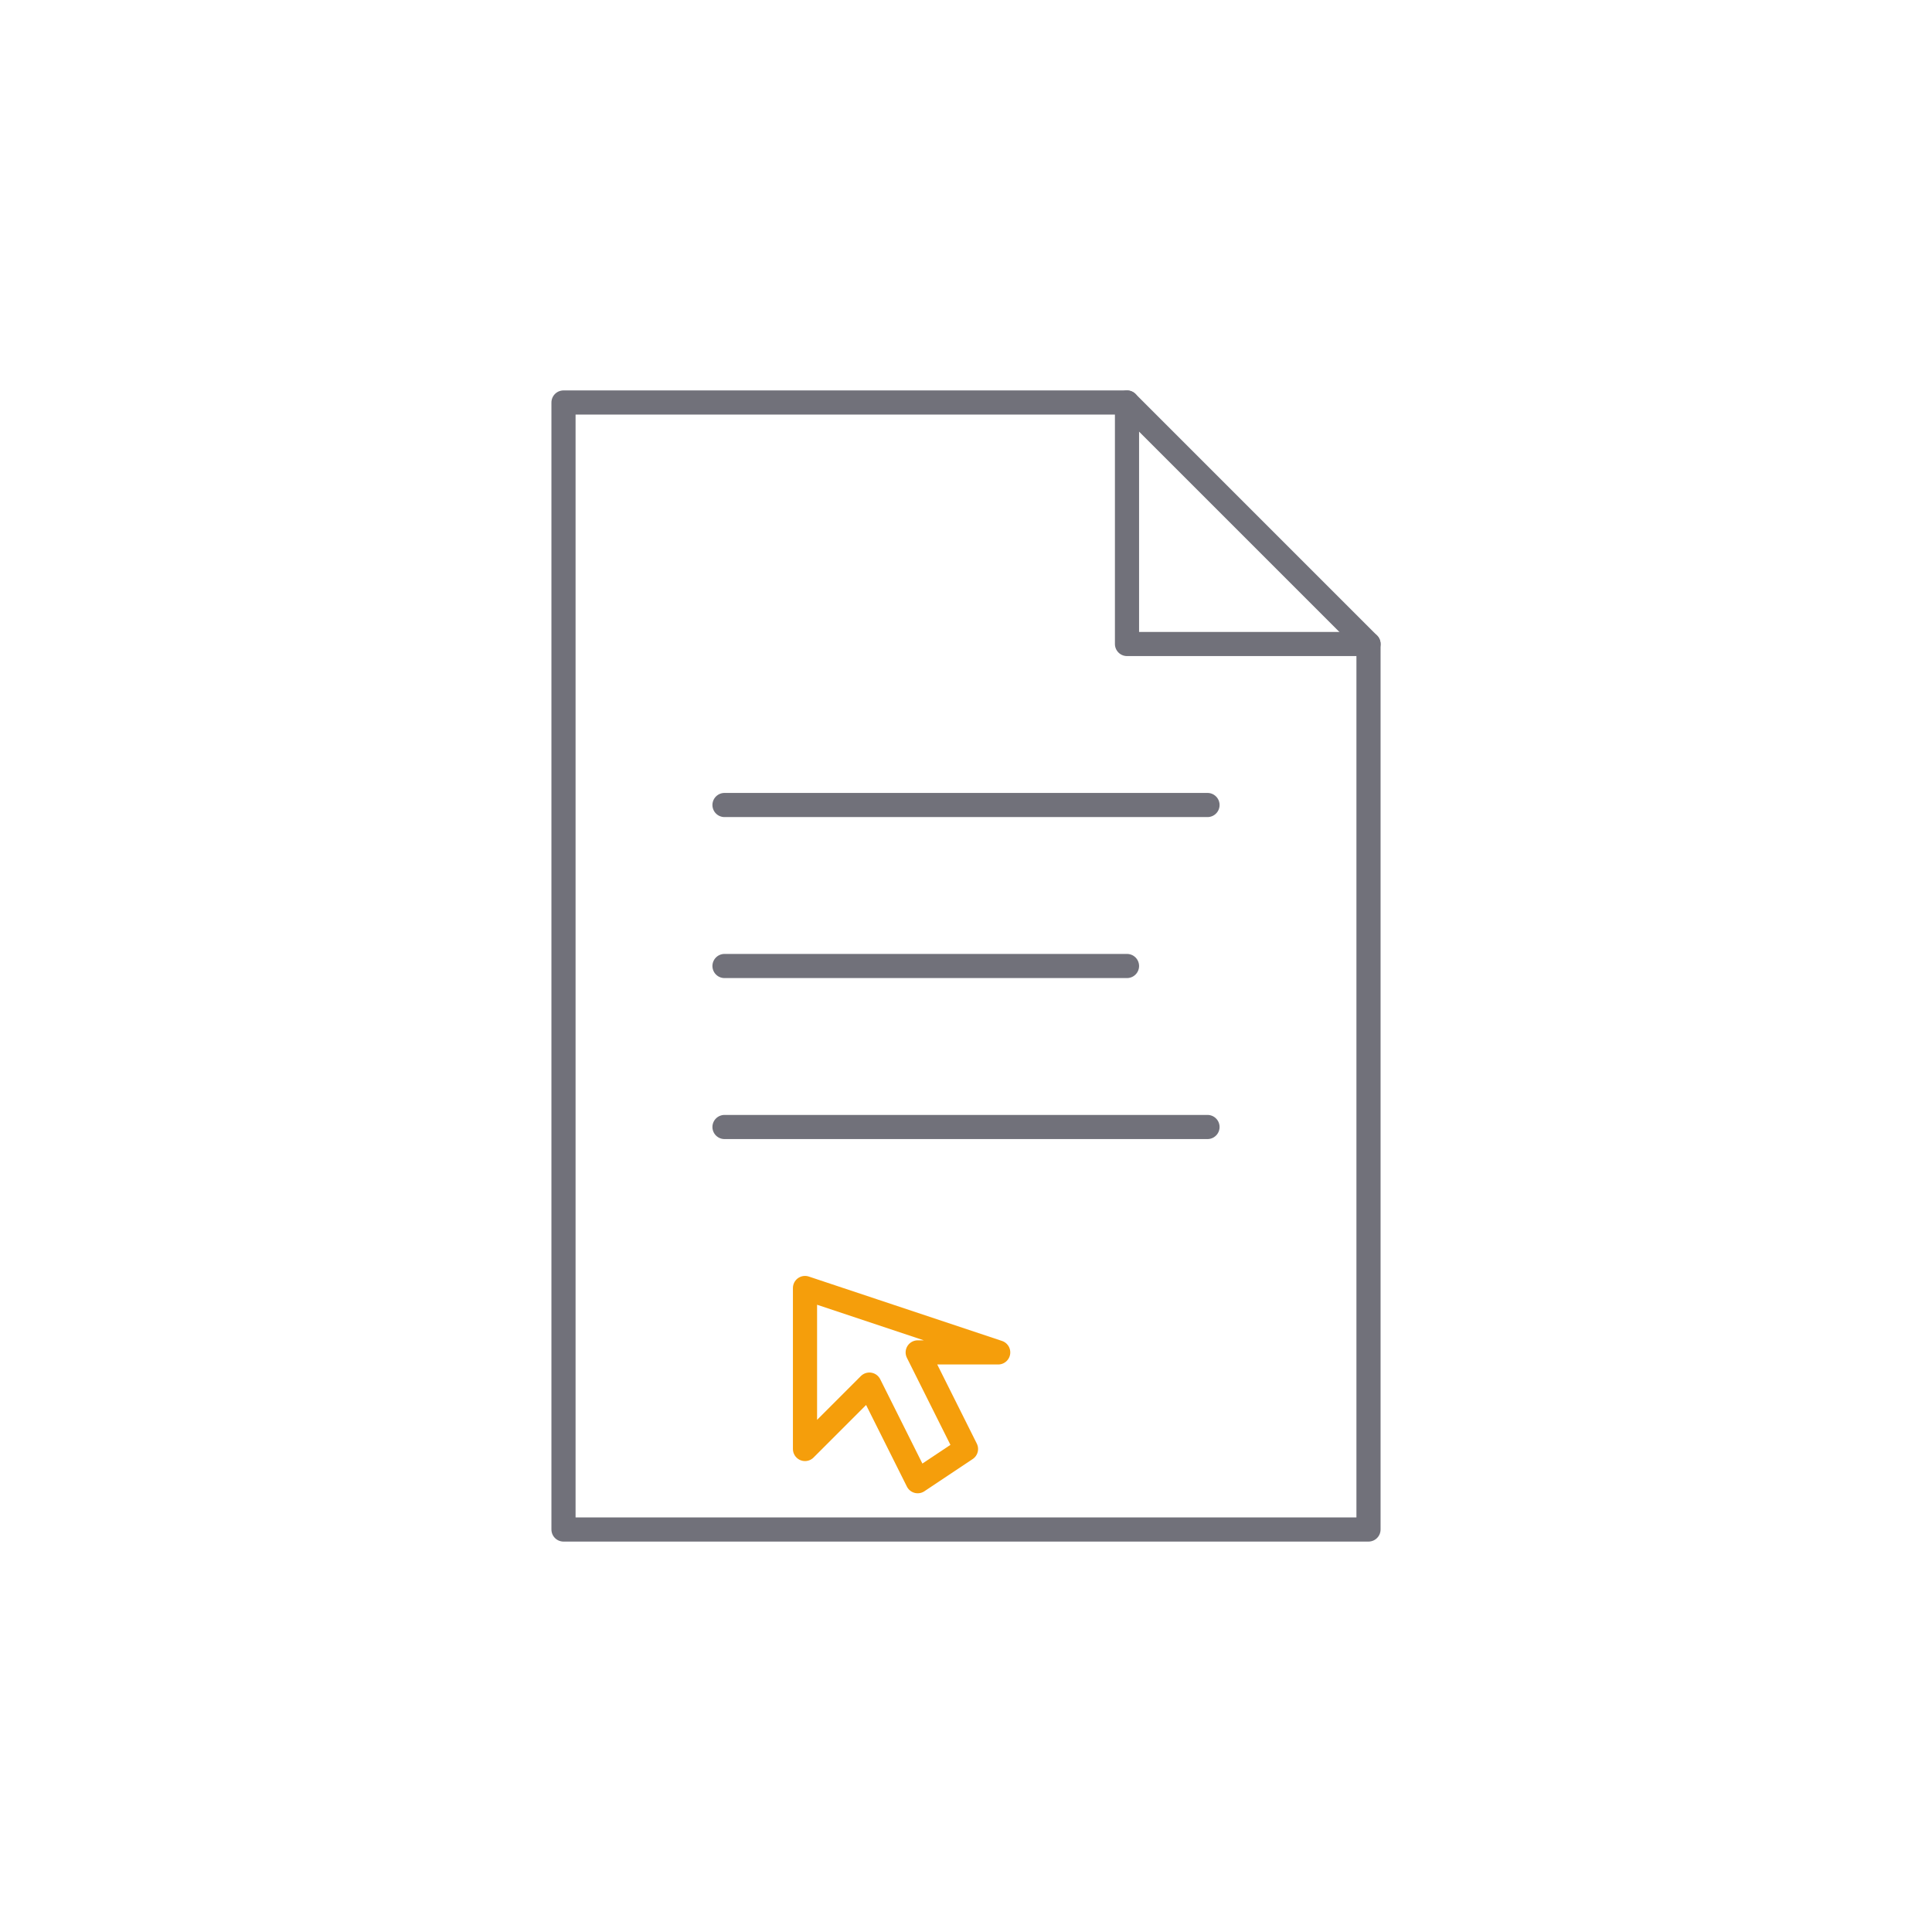
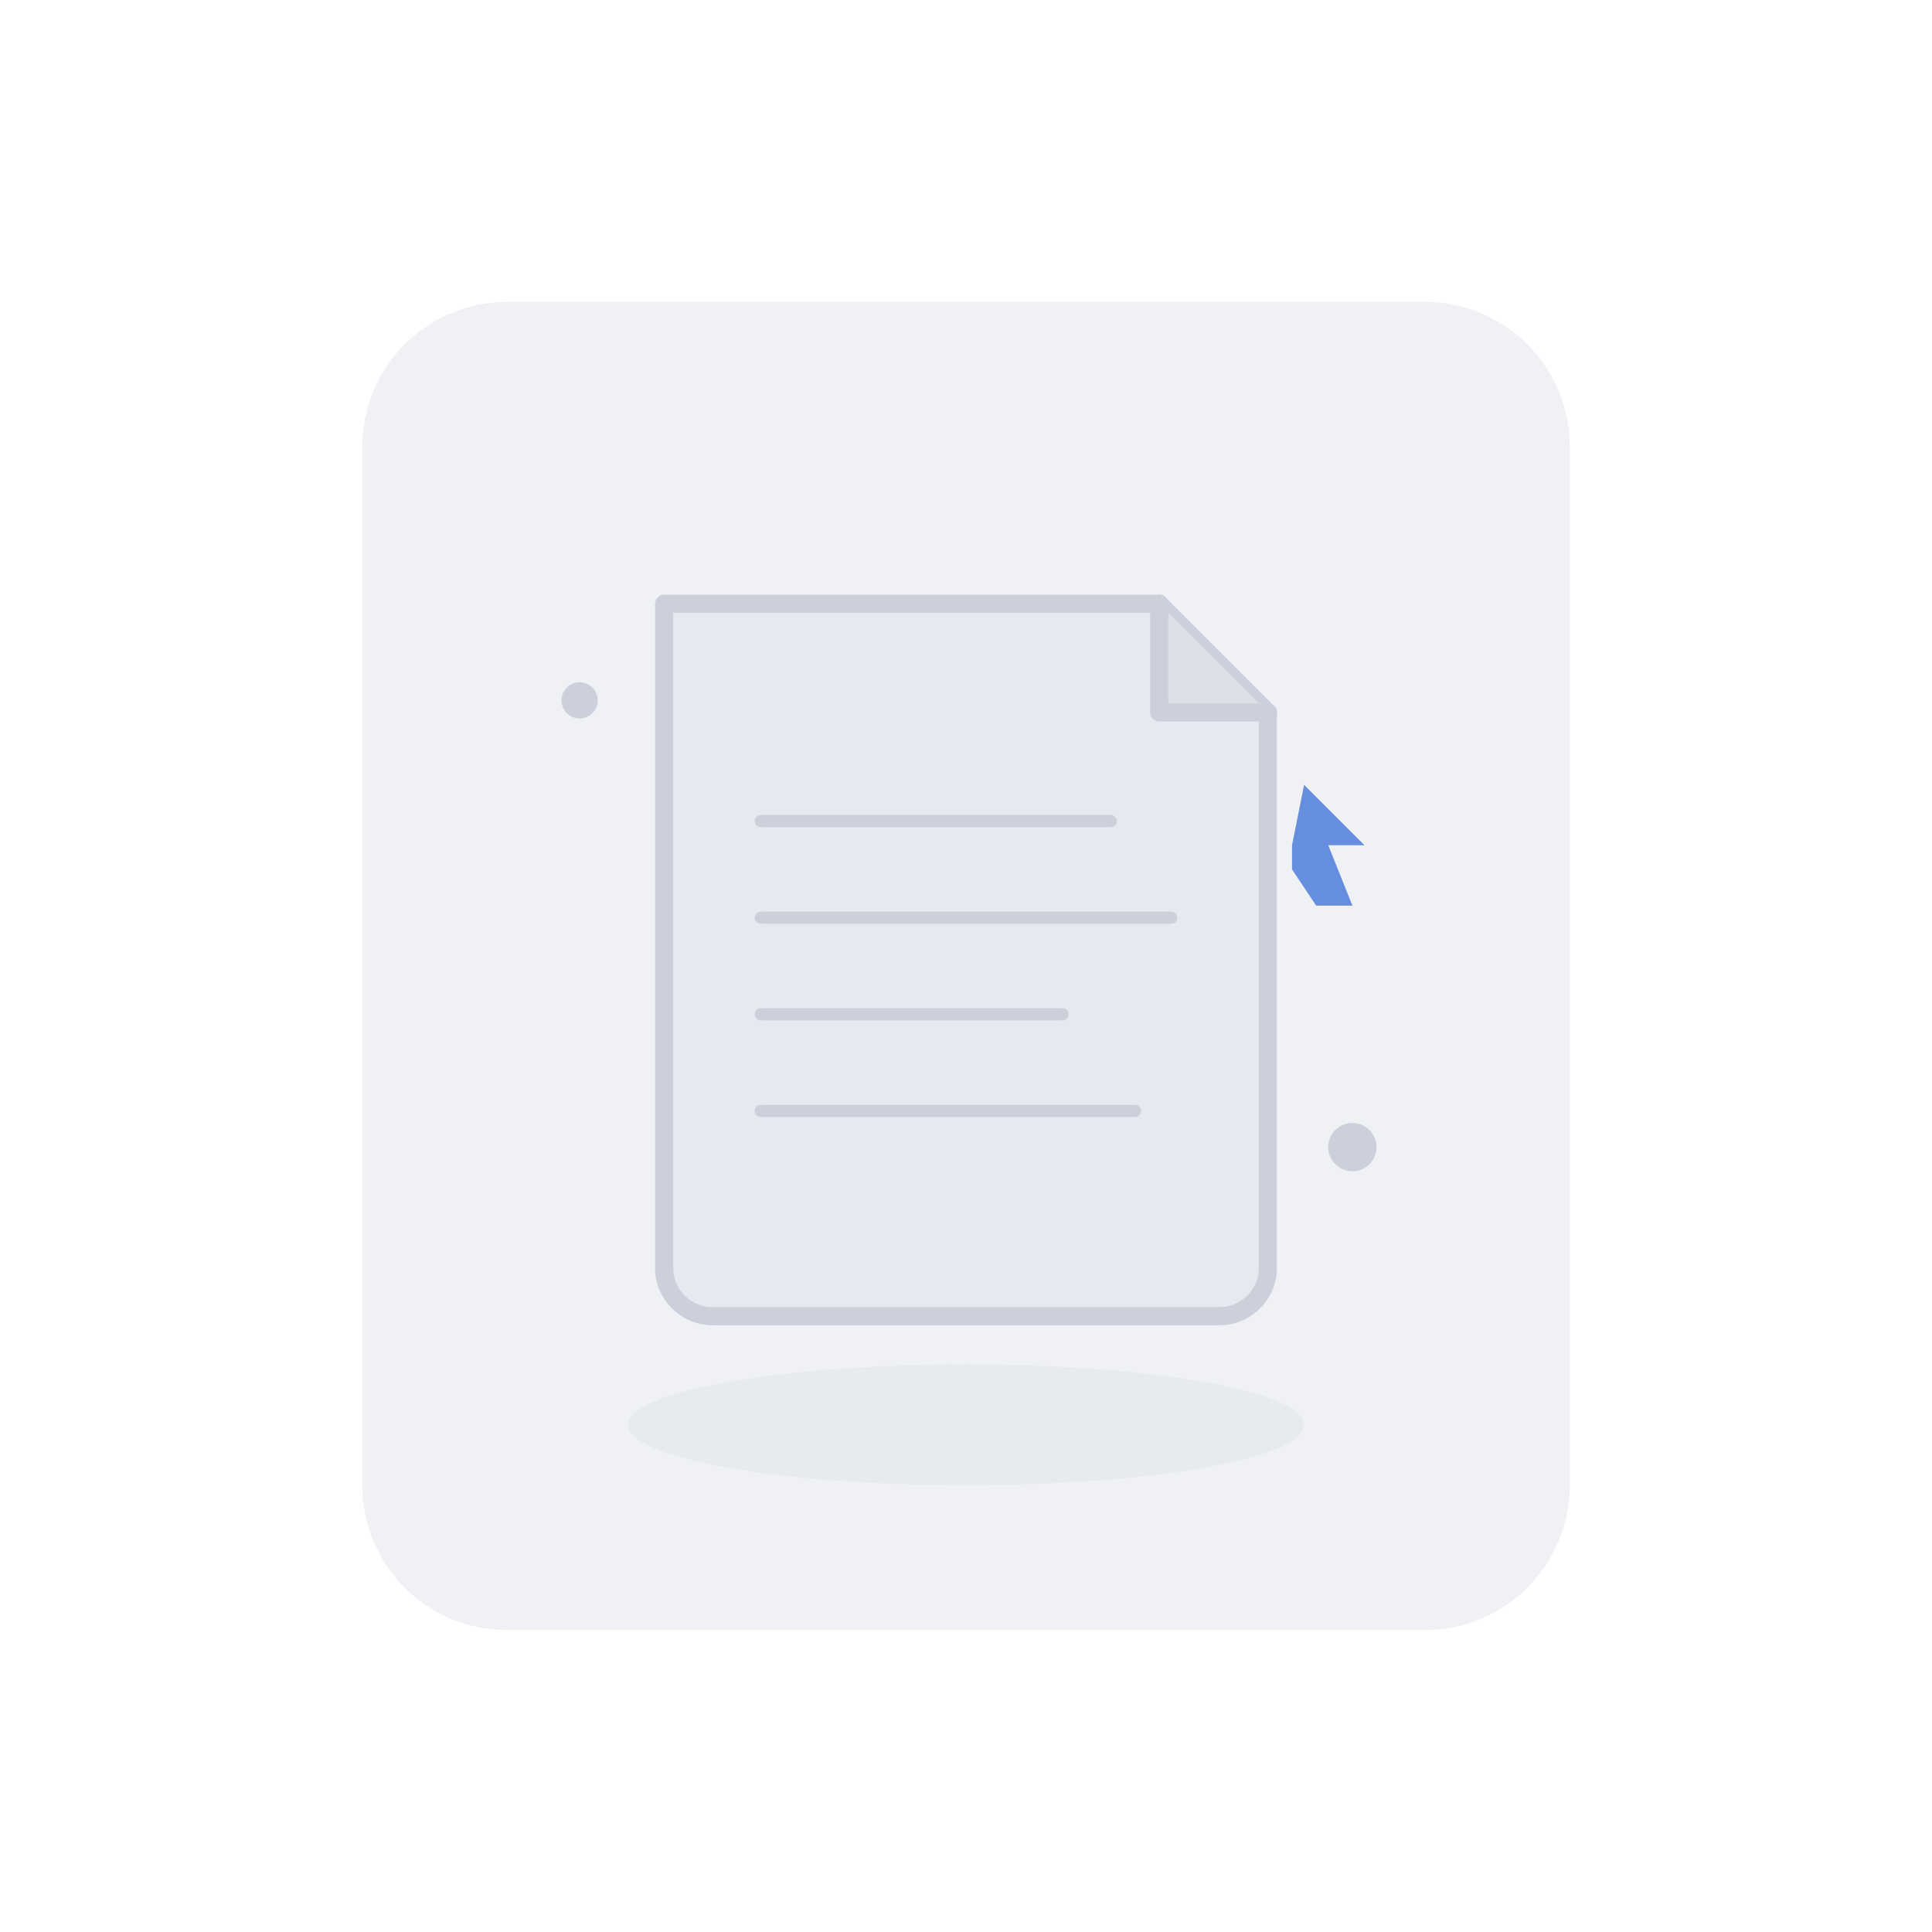
- <svg xmlns="http://www.w3.org/2000/svg" viewBox="0 0 120 120">
-   <path d="M35 25 L35 95 L85 95 L85 40 L70 25 Z" fill="none" stroke="#71717a" stroke-width="1.5" stroke-linecap="round" stroke-linejoin="round" />
-   <path d="M70 25 L70 40 L85 40" fill="none" stroke="#71717a" stroke-width="1.5" stroke-linecap="round" stroke-linejoin="round" />
-   <line x1="45" y1="50" x2="75" y2="50" stroke="#71717a" stroke-width="1.5" stroke-linecap="round" />
-   <line x1="45" y1="60" x2="70" y2="60" stroke="#71717a" stroke-width="1.5" stroke-linecap="round" />
-   <line x1="45" y1="70" x2="75" y2="70" stroke="#71717a" stroke-width="1.5" stroke-linecap="round" />
-   <path d="M50 80 L50 90 L54 86 L57 92 L60 90 L57 84 L62 84 Z" fill="none" stroke="#f59e0b" stroke-width="1.5" stroke-linecap="round" stroke-linejoin="round" />
+ <svg xmlns="http://www.w3.org/2000/svg" viewBox="0 0 160 160" fill="none">
+   <g>
+     <rect x="30" y="25" width="100" height="110" rx="12" fill="#eff1f5" />
+   </g>
+   <g>
+     <ellipse cx="80" cy="118" rx="28" ry="5" fill="#dce0e8" opacity="0.4" />
+   </g>
+   <g>
+     <path d="M55 50 L55 105 C55 107.2 56.8 109 59 109 L101 109 C103.2 109 105 107.2 105 105 L105 59 L96 50 Z" fill="#e6e9ef" stroke="#ccd0da" stroke-width="1.5" stroke-linecap="round" stroke-linejoin="round" />
+     <path d="M96 50 L96 59 L105 59" fill="#dce0e8" stroke="#ccd0da" stroke-width="1.5" stroke-linecap="round" stroke-linejoin="round" />
+     <line x1="63" y1="68" x2="92" y2="68" stroke="#ccd0da" stroke-width="1" stroke-linecap="round" />
+     <line x1="63" y1="76" x2="97" y2="76" stroke="#ccd0da" stroke-width="1" stroke-linecap="round" />
+     <line x1="63" y1="84" x2="88" y2="84" stroke="#ccd0da" stroke-width="1" stroke-linecap="round" />
+     <line x1="63" y1="92" x2="94" y2="92" stroke="#ccd0da" stroke-width="1" stroke-linecap="round" />
+   </g>
+   <g>
+     <path d="M108 65 L113 70 L110 70 L112 75 L109 75 L107 72 L107 70 Z" fill="#084CCF" opacity="0.6" />
+     <circle cx="48" cy="58" r="1.5" fill="#ccd0da" />
+     <circle cx="112" cy="95" r="2" fill="#ccd0da" />
+   </g>
</svg>
